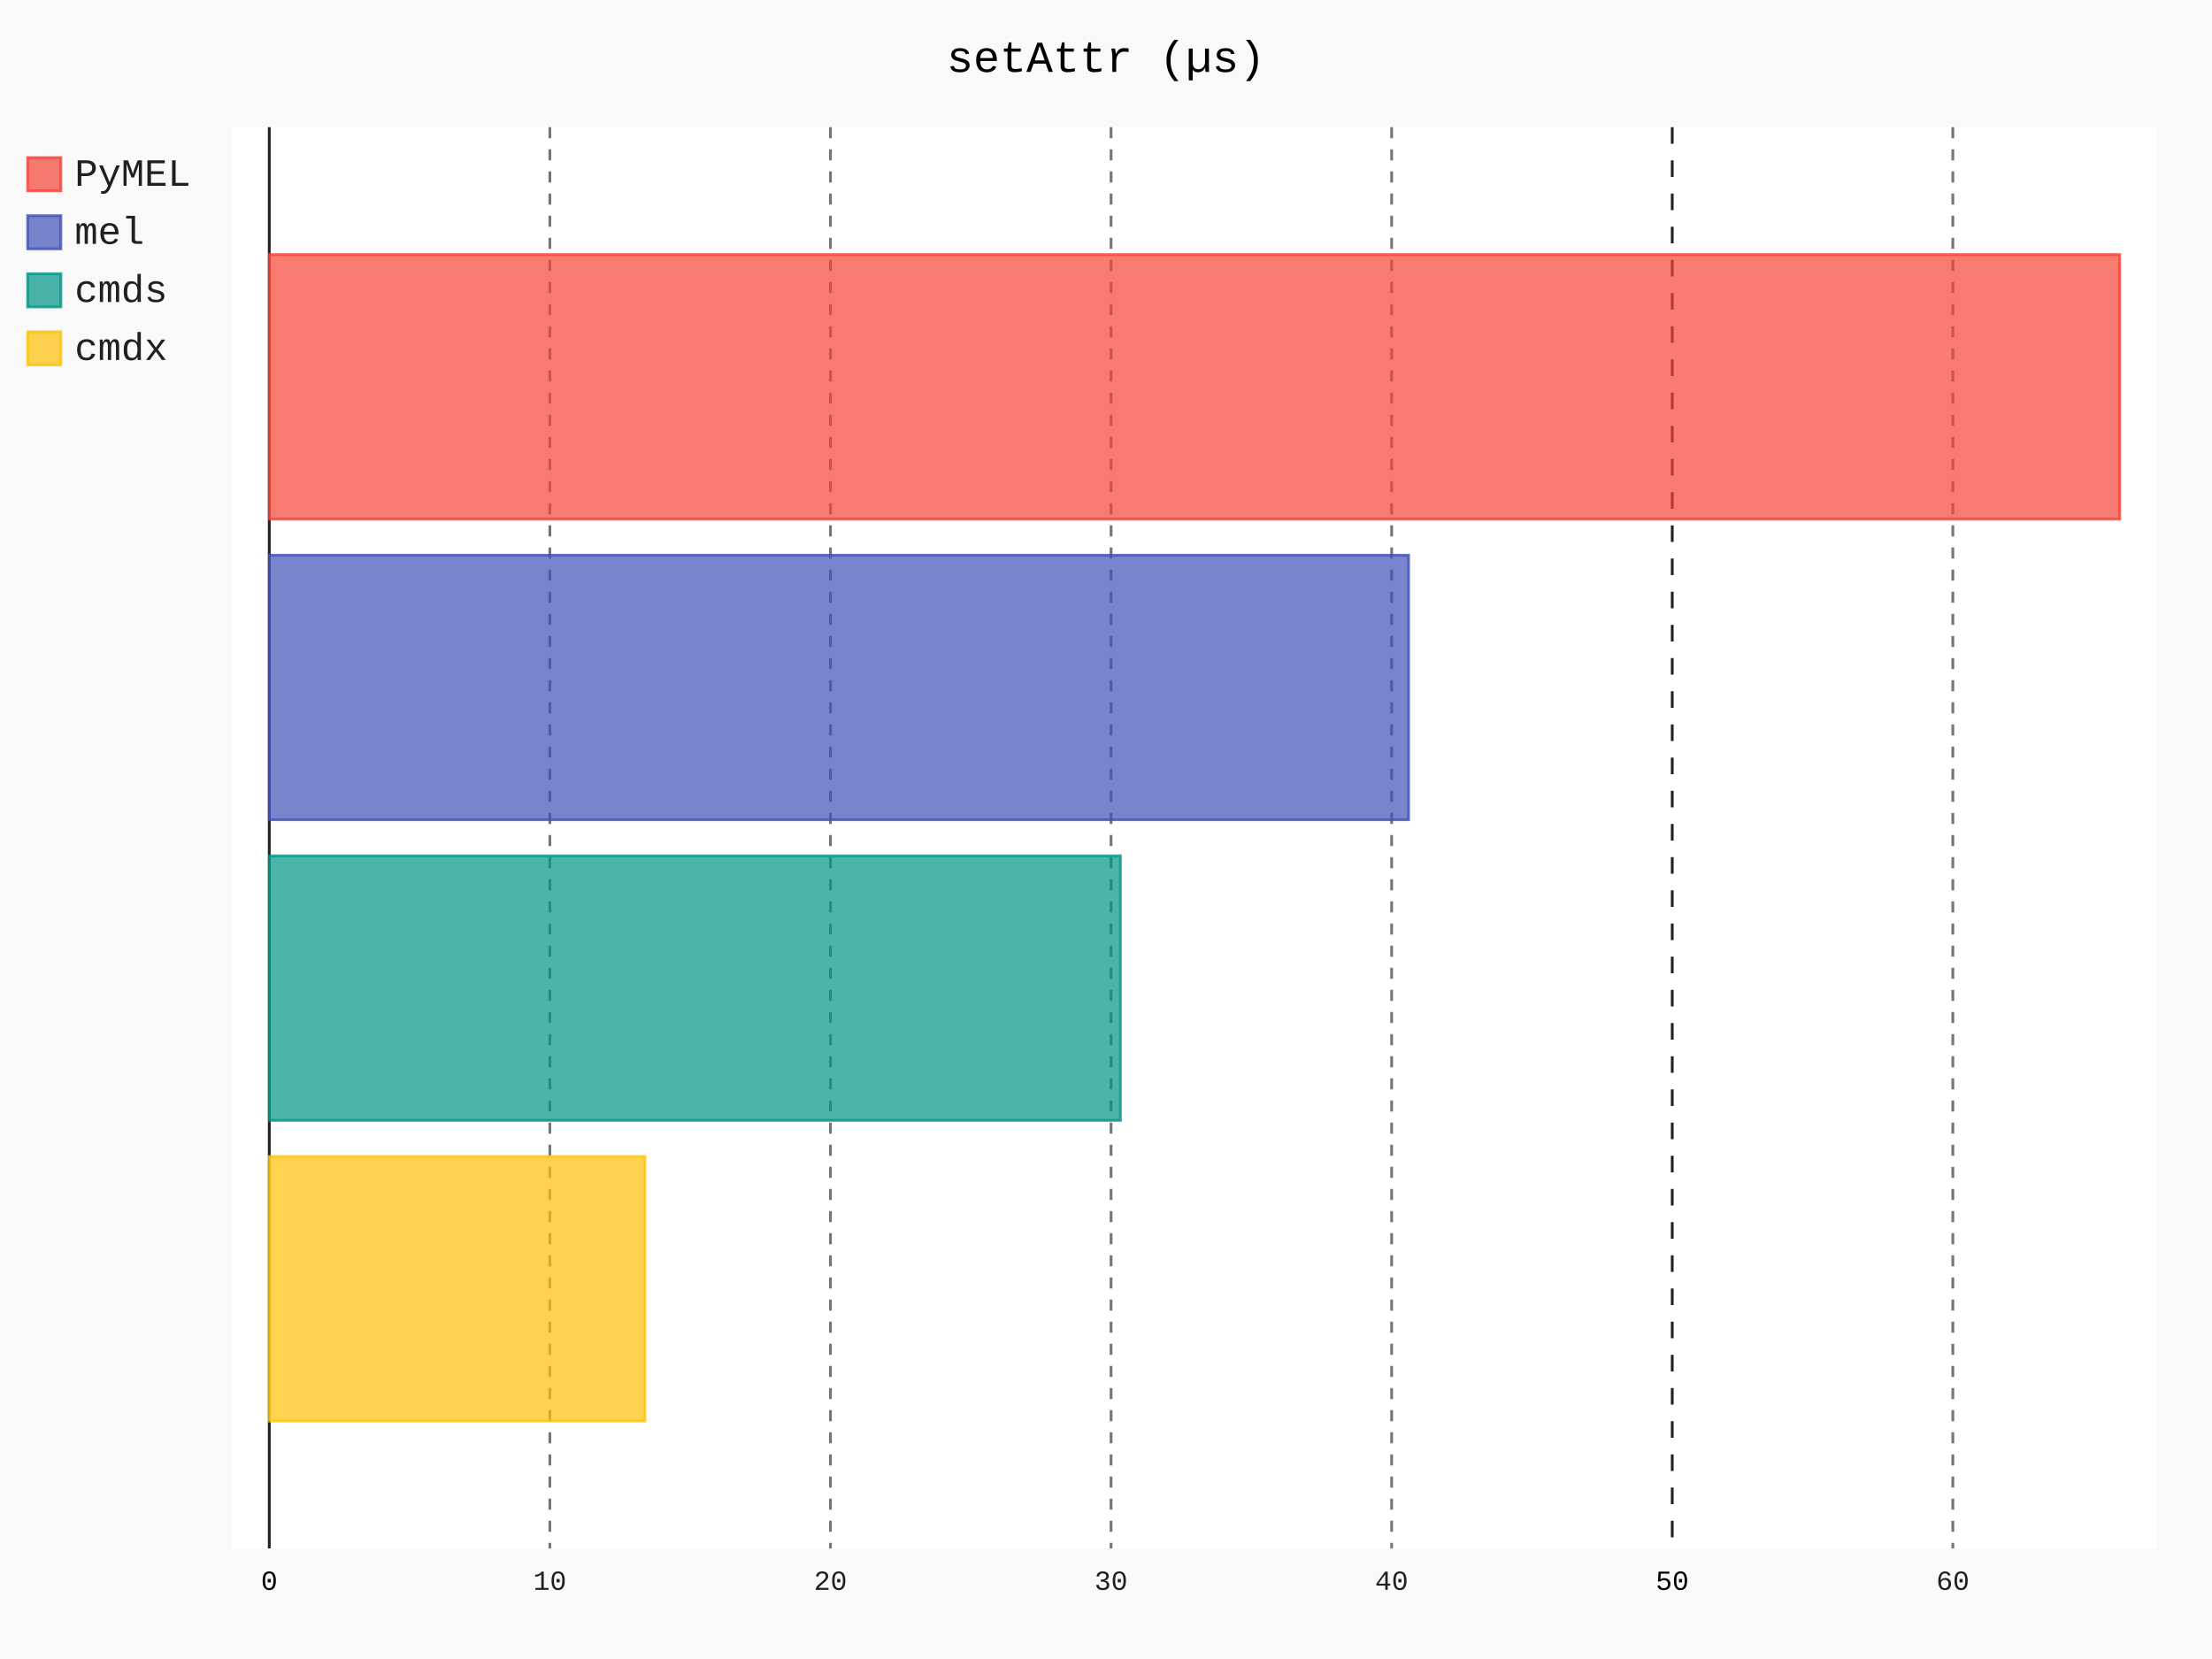
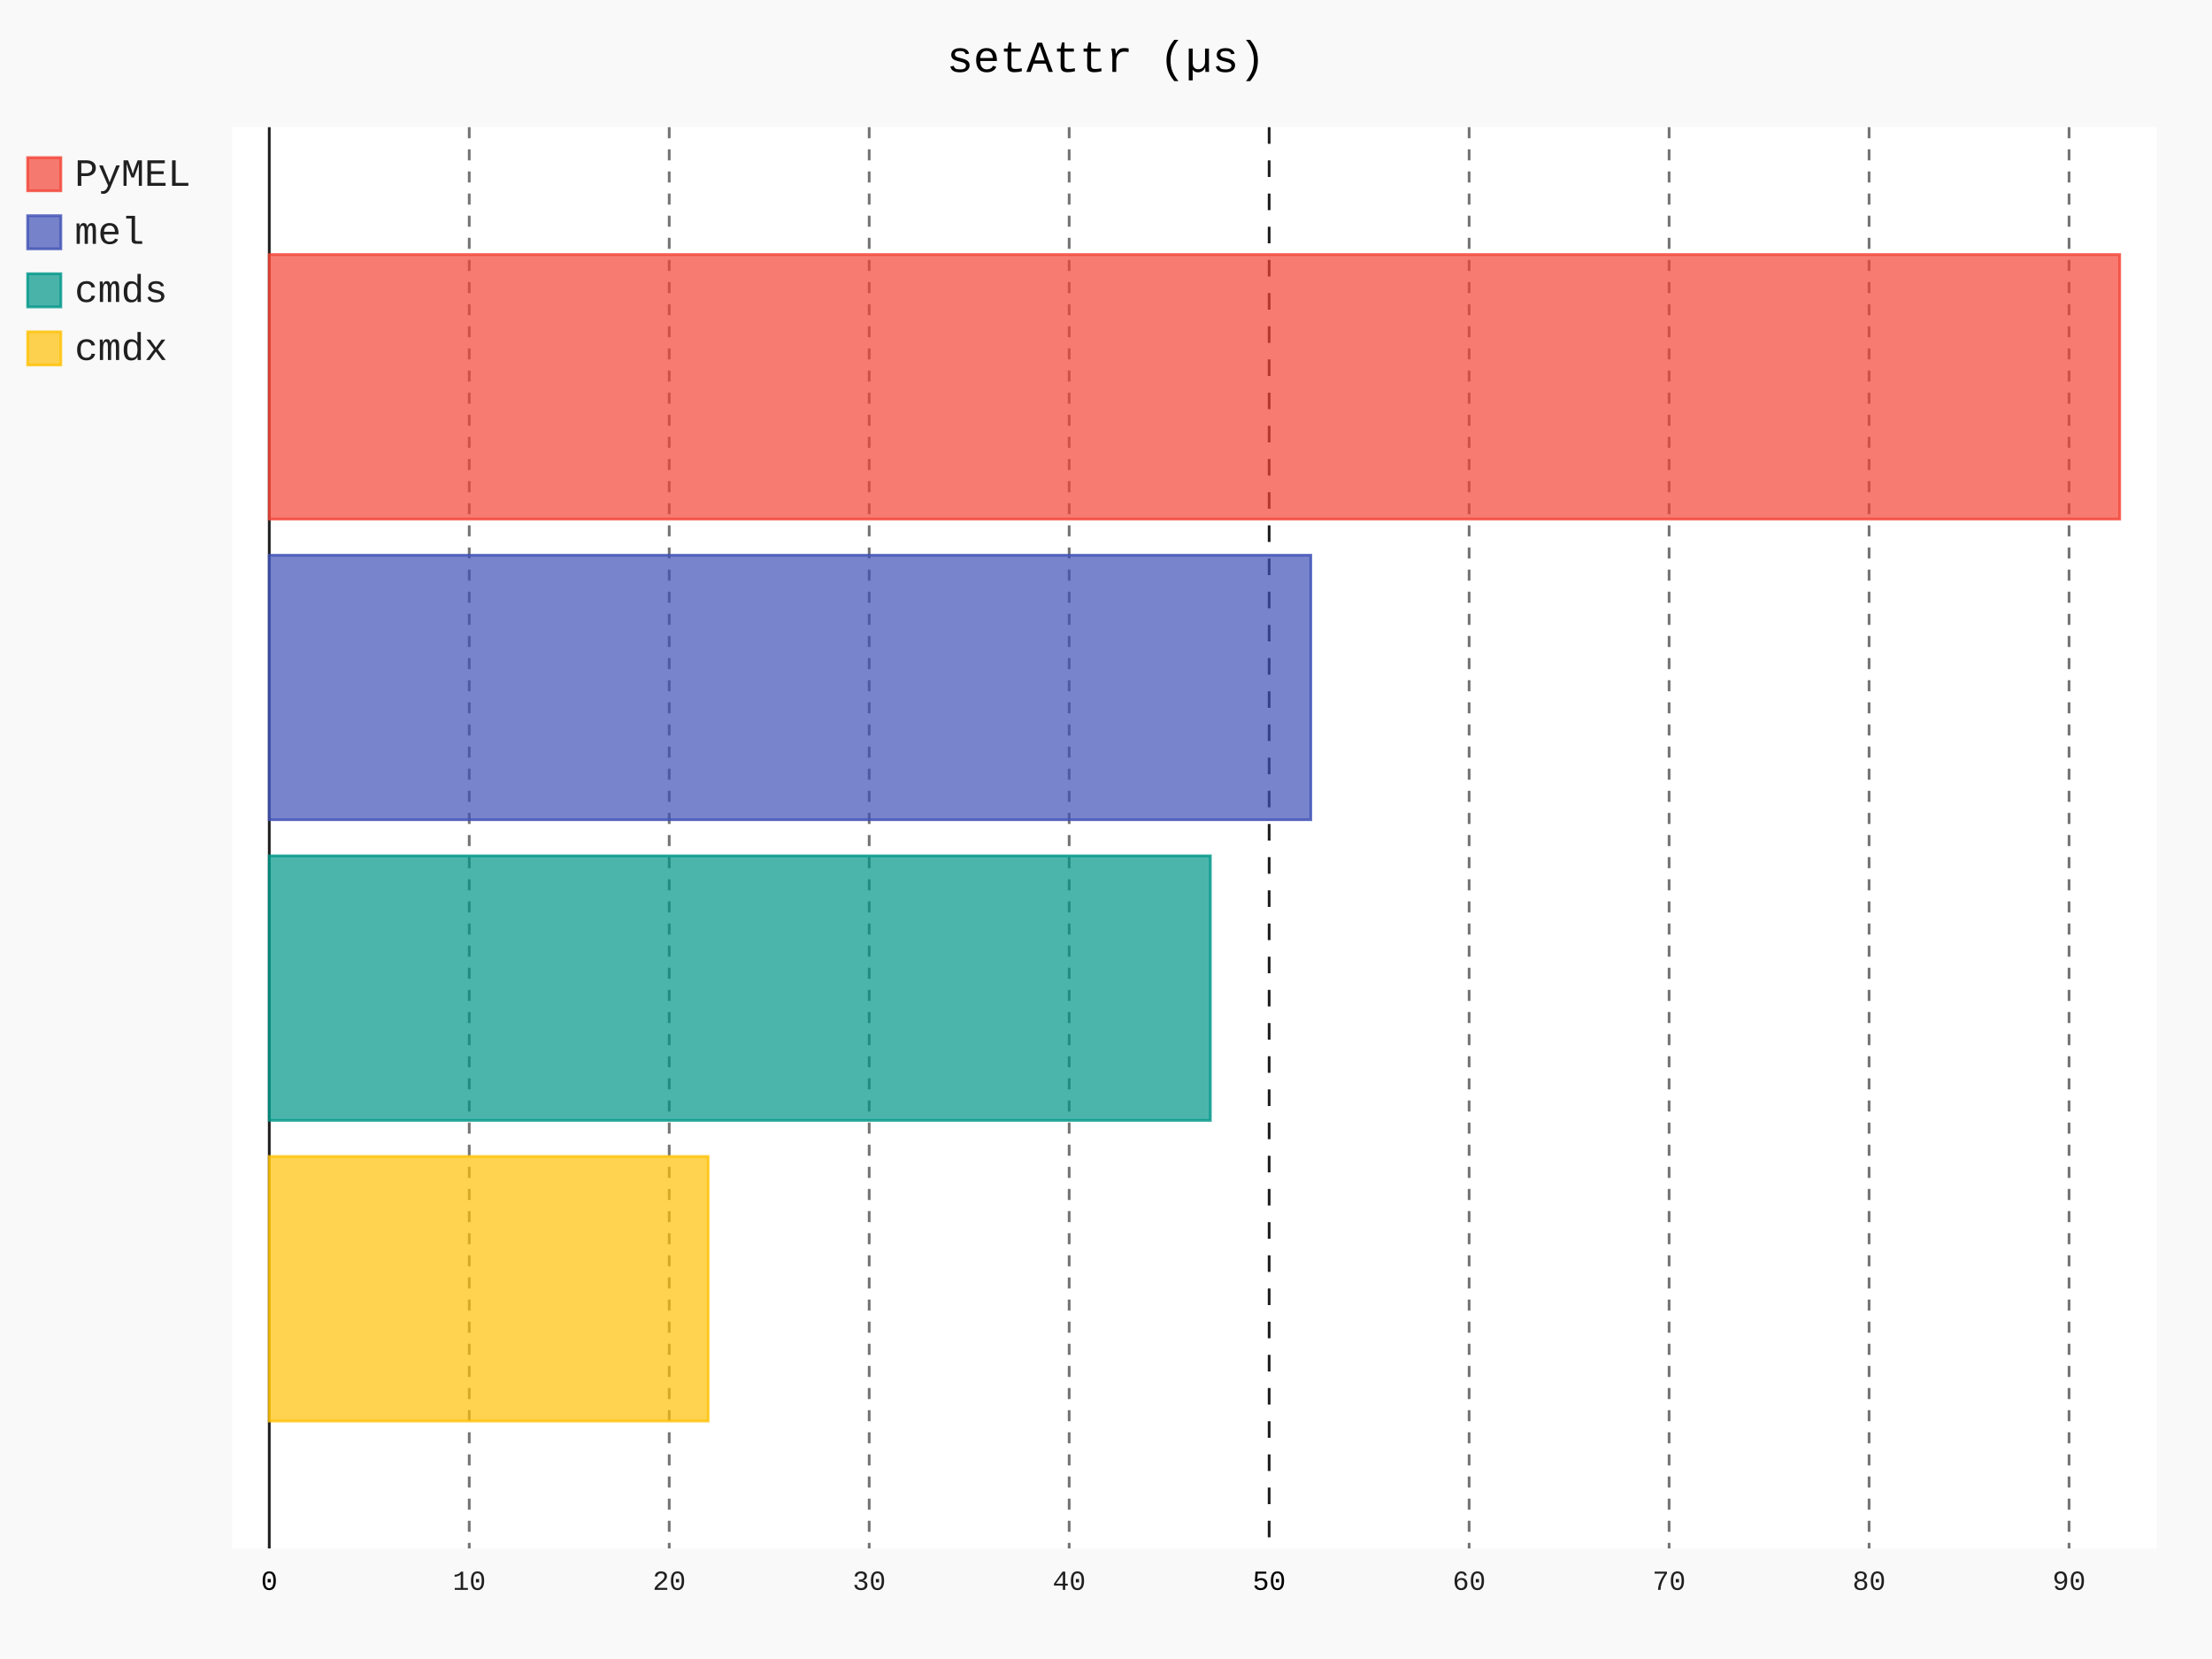
- <svg xmlns="http://www.w3.org/2000/svg" class="pygal-chart" id="chart-0cb49427-5588-4756-ac8c-5c578eb287a8" viewBox="0 0 800 600">
+ <svg xmlns="http://www.w3.org/2000/svg" class="pygal-chart" id="chart-4719a2df-e9ed-48bd-8f25-00c114b8daa1" viewBox="0 0 800 600">
  <defs>
-     <style type="text/css">#chart-0cb49427-5588-4756-ac8c-5c578eb287a8{-webkit-user-select:none;-webkit-font-smoothing:antialiased;font-family:Consolas,"Liberation Mono",Menlo,Courier,monospace}#chart-0cb49427-5588-4756-ac8c-5c578eb287a8 .title{font-family:Consolas,"Liberation Mono",Menlo,Courier,monospace;font-size:16px}#chart-0cb49427-5588-4756-ac8c-5c578eb287a8 .legends .legend text{font-family:Consolas,"Liberation Mono",Menlo,Courier,monospace;font-size:14px}#chart-0cb49427-5588-4756-ac8c-5c578eb287a8 .axis text{font-family:Consolas,"Liberation Mono",Menlo,Courier,monospace;font-size:10px}#chart-0cb49427-5588-4756-ac8c-5c578eb287a8 .axis text.major{font-family:Consolas,"Liberation Mono",Menlo,Courier,monospace;font-size:10px}#chart-0cb49427-5588-4756-ac8c-5c578eb287a8 .text-overlay text.value{font-family:Consolas,"Liberation Mono",Menlo,Courier,monospace;font-size:16px}#chart-0cb49427-5588-4756-ac8c-5c578eb287a8 .text-overlay text.label{font-family:Consolas,"Liberation Mono",Menlo,Courier,monospace;font-size:10px}#chart-0cb49427-5588-4756-ac8c-5c578eb287a8 .tooltip{font-family:Consolas,"Liberation Mono",Menlo,Courier,monospace;font-size:14px}#chart-0cb49427-5588-4756-ac8c-5c578eb287a8 text.no_data{font-family:Consolas,"Liberation Mono",Menlo,Courier,monospace;font-size:64px}
- #chart-0cb49427-5588-4756-ac8c-5c578eb287a8{background-color:rgba(249,249,249,1)}#chart-0cb49427-5588-4756-ac8c-5c578eb287a8 path,#chart-0cb49427-5588-4756-ac8c-5c578eb287a8 line,#chart-0cb49427-5588-4756-ac8c-5c578eb287a8 rect,#chart-0cb49427-5588-4756-ac8c-5c578eb287a8 circle{-webkit-transition:150ms;-moz-transition:150ms;transition:150ms}#chart-0cb49427-5588-4756-ac8c-5c578eb287a8 .graph &gt; .background{fill:rgba(249,249,249,1)}#chart-0cb49427-5588-4756-ac8c-5c578eb287a8 .plot &gt; .background{fill:rgba(255,255,255,1)}#chart-0cb49427-5588-4756-ac8c-5c578eb287a8 .graph{fill:rgba(0,0,0,.87)}#chart-0cb49427-5588-4756-ac8c-5c578eb287a8 text.no_data{fill:rgba(0,0,0,1)}#chart-0cb49427-5588-4756-ac8c-5c578eb287a8 .title{fill:rgba(0,0,0,1)}#chart-0cb49427-5588-4756-ac8c-5c578eb287a8 .legends .legend text{fill:rgba(0,0,0,.87)}#chart-0cb49427-5588-4756-ac8c-5c578eb287a8 .legends .legend:hover text{fill:rgba(0,0,0,1)}#chart-0cb49427-5588-4756-ac8c-5c578eb287a8 .axis .line{stroke:rgba(0,0,0,1)}#chart-0cb49427-5588-4756-ac8c-5c578eb287a8 .axis .guide.line{stroke:rgba(0,0,0,.54)}#chart-0cb49427-5588-4756-ac8c-5c578eb287a8 .axis .major.line{stroke:rgba(0,0,0,.87)}#chart-0cb49427-5588-4756-ac8c-5c578eb287a8 .axis text.major{fill:rgba(0,0,0,1)}#chart-0cb49427-5588-4756-ac8c-5c578eb287a8 .axis.y .guides:hover .guide.line,#chart-0cb49427-5588-4756-ac8c-5c578eb287a8 .line-graph .axis.x .guides:hover .guide.line,#chart-0cb49427-5588-4756-ac8c-5c578eb287a8 .stackedline-graph .axis.x .guides:hover .guide.line,#chart-0cb49427-5588-4756-ac8c-5c578eb287a8 .xy-graph .axis.x .guides:hover .guide.line{stroke:rgba(0,0,0,1)}#chart-0cb49427-5588-4756-ac8c-5c578eb287a8 .axis .guides:hover text{fill:rgba(0,0,0,1)}#chart-0cb49427-5588-4756-ac8c-5c578eb287a8 .reactive{fill-opacity:.7;stroke-opacity:.8}#chart-0cb49427-5588-4756-ac8c-5c578eb287a8 .ci{stroke:rgba(0,0,0,.87)}#chart-0cb49427-5588-4756-ac8c-5c578eb287a8 .reactive.active,#chart-0cb49427-5588-4756-ac8c-5c578eb287a8 .active .reactive{fill-opacity:.8;stroke-opacity:.9;stroke-width:4}#chart-0cb49427-5588-4756-ac8c-5c578eb287a8 .ci .reactive.active{stroke-width:1.5}#chart-0cb49427-5588-4756-ac8c-5c578eb287a8 .series text{fill:rgba(0,0,0,1)}#chart-0cb49427-5588-4756-ac8c-5c578eb287a8 .tooltip rect{fill:rgba(255,255,255,1);stroke:rgba(0,0,0,1);-webkit-transition:opacity 150ms;-moz-transition:opacity 150ms;transition:opacity 150ms}#chart-0cb49427-5588-4756-ac8c-5c578eb287a8 .tooltip .label{fill:rgba(0,0,0,.87)}#chart-0cb49427-5588-4756-ac8c-5c578eb287a8 .tooltip .label{fill:rgba(0,0,0,.87)}#chart-0cb49427-5588-4756-ac8c-5c578eb287a8 .tooltip .legend{font-size:.8em;fill:rgba(0,0,0,.54)}#chart-0cb49427-5588-4756-ac8c-5c578eb287a8 .tooltip .x_label{font-size:.6em;fill:rgba(0,0,0,1)}#chart-0cb49427-5588-4756-ac8c-5c578eb287a8 .tooltip .xlink{font-size:.5em;text-decoration:underline}#chart-0cb49427-5588-4756-ac8c-5c578eb287a8 .tooltip .value{font-size:1.5em}#chart-0cb49427-5588-4756-ac8c-5c578eb287a8 .bound{font-size:.5em}#chart-0cb49427-5588-4756-ac8c-5c578eb287a8 .max-value{font-size:.75em;fill:rgba(0,0,0,.54)}#chart-0cb49427-5588-4756-ac8c-5c578eb287a8 .map-element{fill:rgba(255,255,255,1);stroke:rgba(0,0,0,.54) !important}#chart-0cb49427-5588-4756-ac8c-5c578eb287a8 .map-element .reactive{fill-opacity:inherit;stroke-opacity:inherit}#chart-0cb49427-5588-4756-ac8c-5c578eb287a8 .color-0,#chart-0cb49427-5588-4756-ac8c-5c578eb287a8 .color-0 a:visited{stroke:#F44336;fill:#F44336}#chart-0cb49427-5588-4756-ac8c-5c578eb287a8 .color-1,#chart-0cb49427-5588-4756-ac8c-5c578eb287a8 .color-1 a:visited{stroke:#3F51B5;fill:#3F51B5}#chart-0cb49427-5588-4756-ac8c-5c578eb287a8 .color-2,#chart-0cb49427-5588-4756-ac8c-5c578eb287a8 .color-2 a:visited{stroke:#009688;fill:#009688}#chart-0cb49427-5588-4756-ac8c-5c578eb287a8 .color-3,#chart-0cb49427-5588-4756-ac8c-5c578eb287a8 .color-3 a:visited{stroke:#FFC107;fill:#FFC107}#chart-0cb49427-5588-4756-ac8c-5c578eb287a8 .text-overlay .color-0 text{fill:black}#chart-0cb49427-5588-4756-ac8c-5c578eb287a8 .text-overlay .color-1 text{fill:black}#chart-0cb49427-5588-4756-ac8c-5c578eb287a8 .text-overlay .color-2 text{fill:black}#chart-0cb49427-5588-4756-ac8c-5c578eb287a8 .text-overlay .color-3 text{fill:black}
- #chart-0cb49427-5588-4756-ac8c-5c578eb287a8 text.no_data{text-anchor:middle}#chart-0cb49427-5588-4756-ac8c-5c578eb287a8 .guide.line{fill:none}#chart-0cb49427-5588-4756-ac8c-5c578eb287a8 .centered{text-anchor:middle}#chart-0cb49427-5588-4756-ac8c-5c578eb287a8 .title{text-anchor:middle}#chart-0cb49427-5588-4756-ac8c-5c578eb287a8 .legends .legend text{fill-opacity:1}#chart-0cb49427-5588-4756-ac8c-5c578eb287a8 .axis.x text{text-anchor:middle}#chart-0cb49427-5588-4756-ac8c-5c578eb287a8 .axis.x:not(.web) text[transform]{text-anchor:start}#chart-0cb49427-5588-4756-ac8c-5c578eb287a8 .axis.x:not(.web) text[transform].backwards{text-anchor:end}#chart-0cb49427-5588-4756-ac8c-5c578eb287a8 .axis.y text{text-anchor:end}#chart-0cb49427-5588-4756-ac8c-5c578eb287a8 .axis.y text[transform].backwards{text-anchor:start}#chart-0cb49427-5588-4756-ac8c-5c578eb287a8 .axis.y2 text{text-anchor:start}#chart-0cb49427-5588-4756-ac8c-5c578eb287a8 .axis.y2 text[transform].backwards{text-anchor:end}#chart-0cb49427-5588-4756-ac8c-5c578eb287a8 .axis .guide.line{stroke-dasharray:4,4}#chart-0cb49427-5588-4756-ac8c-5c578eb287a8 .axis .major.guide.line{stroke-dasharray:6,6}#chart-0cb49427-5588-4756-ac8c-5c578eb287a8 .horizontal .axis.y .guide.line,#chart-0cb49427-5588-4756-ac8c-5c578eb287a8 .horizontal .axis.y2 .guide.line,#chart-0cb49427-5588-4756-ac8c-5c578eb287a8 .vertical .axis.x .guide.line{opacity:0}#chart-0cb49427-5588-4756-ac8c-5c578eb287a8 .horizontal .axis.always_show .guide.line,#chart-0cb49427-5588-4756-ac8c-5c578eb287a8 .vertical .axis.always_show .guide.line{opacity:1 !important}#chart-0cb49427-5588-4756-ac8c-5c578eb287a8 .axis.y .guides:hover .guide.line,#chart-0cb49427-5588-4756-ac8c-5c578eb287a8 .axis.y2 .guides:hover .guide.line,#chart-0cb49427-5588-4756-ac8c-5c578eb287a8 .axis.x .guides:hover .guide.line{opacity:1}#chart-0cb49427-5588-4756-ac8c-5c578eb287a8 .axis .guides:hover text{opacity:1}#chart-0cb49427-5588-4756-ac8c-5c578eb287a8 .nofill{fill:none}#chart-0cb49427-5588-4756-ac8c-5c578eb287a8 .subtle-fill{fill-opacity:.2}#chart-0cb49427-5588-4756-ac8c-5c578eb287a8 .dot{stroke-width:1px;fill-opacity:1}#chart-0cb49427-5588-4756-ac8c-5c578eb287a8 .dot.active{stroke-width:5px}#chart-0cb49427-5588-4756-ac8c-5c578eb287a8 .dot.negative{fill:transparent}#chart-0cb49427-5588-4756-ac8c-5c578eb287a8 text,#chart-0cb49427-5588-4756-ac8c-5c578eb287a8 tspan{stroke:none !important}#chart-0cb49427-5588-4756-ac8c-5c578eb287a8 .series text.active{opacity:1}#chart-0cb49427-5588-4756-ac8c-5c578eb287a8 .tooltip rect{fill-opacity:.95;stroke-width:.5}#chart-0cb49427-5588-4756-ac8c-5c578eb287a8 .tooltip text{fill-opacity:1}#chart-0cb49427-5588-4756-ac8c-5c578eb287a8 .showable{visibility:hidden}#chart-0cb49427-5588-4756-ac8c-5c578eb287a8 .showable.shown{visibility:visible}#chart-0cb49427-5588-4756-ac8c-5c578eb287a8 .gauge-background{fill:rgba(229,229,229,1);stroke:none}#chart-0cb49427-5588-4756-ac8c-5c578eb287a8 .bg-lines{stroke:rgba(249,249,249,1);stroke-width:2px}</style>
+     <style type="text/css">#chart-4719a2df-e9ed-48bd-8f25-00c114b8daa1{-webkit-user-select:none;-webkit-font-smoothing:antialiased;font-family:Consolas,"Liberation Mono",Menlo,Courier,monospace}#chart-4719a2df-e9ed-48bd-8f25-00c114b8daa1 .title{font-family:Consolas,"Liberation Mono",Menlo,Courier,monospace;font-size:16px}#chart-4719a2df-e9ed-48bd-8f25-00c114b8daa1 .legends .legend text{font-family:Consolas,"Liberation Mono",Menlo,Courier,monospace;font-size:14px}#chart-4719a2df-e9ed-48bd-8f25-00c114b8daa1 .axis text{font-family:Consolas,"Liberation Mono",Menlo,Courier,monospace;font-size:10px}#chart-4719a2df-e9ed-48bd-8f25-00c114b8daa1 .axis text.major{font-family:Consolas,"Liberation Mono",Menlo,Courier,monospace;font-size:10px}#chart-4719a2df-e9ed-48bd-8f25-00c114b8daa1 .text-overlay text.value{font-family:Consolas,"Liberation Mono",Menlo,Courier,monospace;font-size:16px}#chart-4719a2df-e9ed-48bd-8f25-00c114b8daa1 .text-overlay text.label{font-family:Consolas,"Liberation Mono",Menlo,Courier,monospace;font-size:10px}#chart-4719a2df-e9ed-48bd-8f25-00c114b8daa1 .tooltip{font-family:Consolas,"Liberation Mono",Menlo,Courier,monospace;font-size:14px}#chart-4719a2df-e9ed-48bd-8f25-00c114b8daa1 text.no_data{font-family:Consolas,"Liberation Mono",Menlo,Courier,monospace;font-size:64px}
+ #chart-4719a2df-e9ed-48bd-8f25-00c114b8daa1{background-color:rgba(249,249,249,1)}#chart-4719a2df-e9ed-48bd-8f25-00c114b8daa1 path,#chart-4719a2df-e9ed-48bd-8f25-00c114b8daa1 line,#chart-4719a2df-e9ed-48bd-8f25-00c114b8daa1 rect,#chart-4719a2df-e9ed-48bd-8f25-00c114b8daa1 circle{-webkit-transition:150ms;-moz-transition:150ms;transition:150ms}#chart-4719a2df-e9ed-48bd-8f25-00c114b8daa1 .graph &gt; .background{fill:rgba(249,249,249,1)}#chart-4719a2df-e9ed-48bd-8f25-00c114b8daa1 .plot &gt; .background{fill:rgba(255,255,255,1)}#chart-4719a2df-e9ed-48bd-8f25-00c114b8daa1 .graph{fill:rgba(0,0,0,.87)}#chart-4719a2df-e9ed-48bd-8f25-00c114b8daa1 text.no_data{fill:rgba(0,0,0,1)}#chart-4719a2df-e9ed-48bd-8f25-00c114b8daa1 .title{fill:rgba(0,0,0,1)}#chart-4719a2df-e9ed-48bd-8f25-00c114b8daa1 .legends .legend text{fill:rgba(0,0,0,.87)}#chart-4719a2df-e9ed-48bd-8f25-00c114b8daa1 .legends .legend:hover text{fill:rgba(0,0,0,1)}#chart-4719a2df-e9ed-48bd-8f25-00c114b8daa1 .axis .line{stroke:rgba(0,0,0,1)}#chart-4719a2df-e9ed-48bd-8f25-00c114b8daa1 .axis .guide.line{stroke:rgba(0,0,0,.54)}#chart-4719a2df-e9ed-48bd-8f25-00c114b8daa1 .axis .major.line{stroke:rgba(0,0,0,.87)}#chart-4719a2df-e9ed-48bd-8f25-00c114b8daa1 .axis text.major{fill:rgba(0,0,0,1)}#chart-4719a2df-e9ed-48bd-8f25-00c114b8daa1 .axis.y .guides:hover .guide.line,#chart-4719a2df-e9ed-48bd-8f25-00c114b8daa1 .line-graph .axis.x .guides:hover .guide.line,#chart-4719a2df-e9ed-48bd-8f25-00c114b8daa1 .stackedline-graph .axis.x .guides:hover .guide.line,#chart-4719a2df-e9ed-48bd-8f25-00c114b8daa1 .xy-graph .axis.x .guides:hover .guide.line{stroke:rgba(0,0,0,1)}#chart-4719a2df-e9ed-48bd-8f25-00c114b8daa1 .axis .guides:hover text{fill:rgba(0,0,0,1)}#chart-4719a2df-e9ed-48bd-8f25-00c114b8daa1 .reactive{fill-opacity:.7;stroke-opacity:.8}#chart-4719a2df-e9ed-48bd-8f25-00c114b8daa1 .ci{stroke:rgba(0,0,0,.87)}#chart-4719a2df-e9ed-48bd-8f25-00c114b8daa1 .reactive.active,#chart-4719a2df-e9ed-48bd-8f25-00c114b8daa1 .active .reactive{fill-opacity:.8;stroke-opacity:.9;stroke-width:4}#chart-4719a2df-e9ed-48bd-8f25-00c114b8daa1 .ci .reactive.active{stroke-width:1.5}#chart-4719a2df-e9ed-48bd-8f25-00c114b8daa1 .series text{fill:rgba(0,0,0,1)}#chart-4719a2df-e9ed-48bd-8f25-00c114b8daa1 .tooltip rect{fill:rgba(255,255,255,1);stroke:rgba(0,0,0,1);-webkit-transition:opacity 150ms;-moz-transition:opacity 150ms;transition:opacity 150ms}#chart-4719a2df-e9ed-48bd-8f25-00c114b8daa1 .tooltip .label{fill:rgba(0,0,0,.87)}#chart-4719a2df-e9ed-48bd-8f25-00c114b8daa1 .tooltip .label{fill:rgba(0,0,0,.87)}#chart-4719a2df-e9ed-48bd-8f25-00c114b8daa1 .tooltip .legend{font-size:.8em;fill:rgba(0,0,0,.54)}#chart-4719a2df-e9ed-48bd-8f25-00c114b8daa1 .tooltip .x_label{font-size:.6em;fill:rgba(0,0,0,1)}#chart-4719a2df-e9ed-48bd-8f25-00c114b8daa1 .tooltip .xlink{font-size:.5em;text-decoration:underline}#chart-4719a2df-e9ed-48bd-8f25-00c114b8daa1 .tooltip .value{font-size:1.5em}#chart-4719a2df-e9ed-48bd-8f25-00c114b8daa1 .bound{font-size:.5em}#chart-4719a2df-e9ed-48bd-8f25-00c114b8daa1 .max-value{font-size:.75em;fill:rgba(0,0,0,.54)}#chart-4719a2df-e9ed-48bd-8f25-00c114b8daa1 .map-element{fill:rgba(255,255,255,1);stroke:rgba(0,0,0,.54) !important}#chart-4719a2df-e9ed-48bd-8f25-00c114b8daa1 .map-element .reactive{fill-opacity:inherit;stroke-opacity:inherit}#chart-4719a2df-e9ed-48bd-8f25-00c114b8daa1 .color-0,#chart-4719a2df-e9ed-48bd-8f25-00c114b8daa1 .color-0 a:visited{stroke:#F44336;fill:#F44336}#chart-4719a2df-e9ed-48bd-8f25-00c114b8daa1 .color-1,#chart-4719a2df-e9ed-48bd-8f25-00c114b8daa1 .color-1 a:visited{stroke:#3F51B5;fill:#3F51B5}#chart-4719a2df-e9ed-48bd-8f25-00c114b8daa1 .color-2,#chart-4719a2df-e9ed-48bd-8f25-00c114b8daa1 .color-2 a:visited{stroke:#009688;fill:#009688}#chart-4719a2df-e9ed-48bd-8f25-00c114b8daa1 .color-3,#chart-4719a2df-e9ed-48bd-8f25-00c114b8daa1 .color-3 a:visited{stroke:#FFC107;fill:#FFC107}#chart-4719a2df-e9ed-48bd-8f25-00c114b8daa1 .text-overlay .color-0 text{fill:black}#chart-4719a2df-e9ed-48bd-8f25-00c114b8daa1 .text-overlay .color-1 text{fill:black}#chart-4719a2df-e9ed-48bd-8f25-00c114b8daa1 .text-overlay .color-2 text{fill:black}#chart-4719a2df-e9ed-48bd-8f25-00c114b8daa1 .text-overlay .color-3 text{fill:black}
+ #chart-4719a2df-e9ed-48bd-8f25-00c114b8daa1 text.no_data{text-anchor:middle}#chart-4719a2df-e9ed-48bd-8f25-00c114b8daa1 .guide.line{fill:none}#chart-4719a2df-e9ed-48bd-8f25-00c114b8daa1 .centered{text-anchor:middle}#chart-4719a2df-e9ed-48bd-8f25-00c114b8daa1 .title{text-anchor:middle}#chart-4719a2df-e9ed-48bd-8f25-00c114b8daa1 .legends .legend text{fill-opacity:1}#chart-4719a2df-e9ed-48bd-8f25-00c114b8daa1 .axis.x text{text-anchor:middle}#chart-4719a2df-e9ed-48bd-8f25-00c114b8daa1 .axis.x:not(.web) text[transform]{text-anchor:start}#chart-4719a2df-e9ed-48bd-8f25-00c114b8daa1 .axis.x:not(.web) text[transform].backwards{text-anchor:end}#chart-4719a2df-e9ed-48bd-8f25-00c114b8daa1 .axis.y text{text-anchor:end}#chart-4719a2df-e9ed-48bd-8f25-00c114b8daa1 .axis.y text[transform].backwards{text-anchor:start}#chart-4719a2df-e9ed-48bd-8f25-00c114b8daa1 .axis.y2 text{text-anchor:start}#chart-4719a2df-e9ed-48bd-8f25-00c114b8daa1 .axis.y2 text[transform].backwards{text-anchor:end}#chart-4719a2df-e9ed-48bd-8f25-00c114b8daa1 .axis .guide.line{stroke-dasharray:4,4}#chart-4719a2df-e9ed-48bd-8f25-00c114b8daa1 .axis .major.guide.line{stroke-dasharray:6,6}#chart-4719a2df-e9ed-48bd-8f25-00c114b8daa1 .horizontal .axis.y .guide.line,#chart-4719a2df-e9ed-48bd-8f25-00c114b8daa1 .horizontal .axis.y2 .guide.line,#chart-4719a2df-e9ed-48bd-8f25-00c114b8daa1 .vertical .axis.x .guide.line{opacity:0}#chart-4719a2df-e9ed-48bd-8f25-00c114b8daa1 .horizontal .axis.always_show .guide.line,#chart-4719a2df-e9ed-48bd-8f25-00c114b8daa1 .vertical .axis.always_show .guide.line{opacity:1 !important}#chart-4719a2df-e9ed-48bd-8f25-00c114b8daa1 .axis.y .guides:hover .guide.line,#chart-4719a2df-e9ed-48bd-8f25-00c114b8daa1 .axis.y2 .guides:hover .guide.line,#chart-4719a2df-e9ed-48bd-8f25-00c114b8daa1 .axis.x .guides:hover .guide.line{opacity:1}#chart-4719a2df-e9ed-48bd-8f25-00c114b8daa1 .axis .guides:hover text{opacity:1}#chart-4719a2df-e9ed-48bd-8f25-00c114b8daa1 .nofill{fill:none}#chart-4719a2df-e9ed-48bd-8f25-00c114b8daa1 .subtle-fill{fill-opacity:.2}#chart-4719a2df-e9ed-48bd-8f25-00c114b8daa1 .dot{stroke-width:1px;fill-opacity:1}#chart-4719a2df-e9ed-48bd-8f25-00c114b8daa1 .dot.active{stroke-width:5px}#chart-4719a2df-e9ed-48bd-8f25-00c114b8daa1 .dot.negative{fill:transparent}#chart-4719a2df-e9ed-48bd-8f25-00c114b8daa1 text,#chart-4719a2df-e9ed-48bd-8f25-00c114b8daa1 tspan{stroke:none !important}#chart-4719a2df-e9ed-48bd-8f25-00c114b8daa1 .series text.active{opacity:1}#chart-4719a2df-e9ed-48bd-8f25-00c114b8daa1 .tooltip rect{fill-opacity:.95;stroke-width:.5}#chart-4719a2df-e9ed-48bd-8f25-00c114b8daa1 .tooltip text{fill-opacity:1}#chart-4719a2df-e9ed-48bd-8f25-00c114b8daa1 .showable{visibility:hidden}#chart-4719a2df-e9ed-48bd-8f25-00c114b8daa1 .showable.shown{visibility:visible}#chart-4719a2df-e9ed-48bd-8f25-00c114b8daa1 .gauge-background{fill:rgba(229,229,229,1);stroke:none}#chart-4719a2df-e9ed-48bd-8f25-00c114b8daa1 .bg-lines{stroke:rgba(249,249,249,1);stroke-width:2px}</style>
  </defs>
  <g class="graph horizontalbar-graph horizontal">
    <rect class="background" height="600" width="800" x="0" y="0" />
    <g class="plot" transform="translate(84, 46)">
      <rect class="background" height="514" width="696.0" x="0" y="0" />
      <g class="axis x always_show">
        <g class="guides">
          <path class="axis major line" d="M13.385 0 v514" />
          <text class="major" x="13.385" y="529.0">0</text>
        </g>
        <g class="guides">
-           <path class="guide line" d="M114.865 0 v514" />
-           <text class="" x="114.865" y="529.0">10</text>
+           <path class="guide line" d="M85.709 0 v514" />
+           <text class="" x="85.709" y="529.0">10</text>
        </g>
        <g class="guides">
-           <path class="guide line" d="M216.346 0 v514" />
-           <text class="" x="216.346" y="529.0">20</text>
+           <path class="guide line" d="M158.033 0 v514" />
+           <text class="" x="158.033" y="529.0">20</text>
        </g>
        <g class="guides">
-           <path class="guide line" d="M317.826 0 v514" />
-           <text class="" x="317.826" y="529.0">30</text>
+           <path class="guide line" d="M230.358 0 v514" />
+           <text class="" x="230.358" y="529.0">30</text>
        </g>
        <g class="guides">
-           <path class="guide line" d="M419.307 0 v514" />
-           <text class="" x="419.307" y="529.0">40</text>
+           <path class="guide line" d="M302.682 0 v514" />
+           <text class="" x="302.682" y="529.0">40</text>
        </g>
        <g class="guides">
-           <path class="major guide line" d="M520.787 0 v514" />
-           <text class="major" x="520.787" y="529.0">50</text>
+           <path class="major guide line" d="M375.007 0 v514" />
+           <text class="major" x="375.007" y="529.0">50</text>
        </g>
        <g class="guides">
-           <path class="guide line" d="M622.268 0 v514" />
-           <text class="" x="622.268" y="529.0">60</text>
+           <path class="guide line" d="M447.331 0 v514" />
+           <text class="" x="447.331" y="529.0">60</text>
+         </g>
+         <g class="guides">
+           <path class="guide line" d="M519.656 0 v514" />
+           <text class="" x="519.656" y="529.0">70</text>
+         </g>
+         <g class="guides">
+           <path class="guide line" d="M591.98 0 v514" />
+           <text class="" x="591.98" y="529.0">80</text>
+         </g>
+         <g class="guides">
+           <path class="guide line" d="M664.304 0 v514" />
+           <text class="" x="664.304" y="529.0">90</text>
        </g>
      </g>
      <g class="series serie-3 color-3">
        <g class="bars">
          <g class="bar">
-             <rect class="rect reactive tooltip-trigger" height="95.683" rx="0" ry="0" width="135.863" x="13.385" y="372.255" />
+             <rect class="rect reactive tooltip-trigger" height="95.683" rx="0" ry="0" width="158.717" x="13.385" y="372.255" />
          </g>
        </g>
      </g>
      <g class="series serie-2 color-2">
        <g class="bars">
          <g class="bar">
-             <rect class="rect reactive tooltip-trigger" height="95.683" rx="0" ry="0" width="307.832" x="13.385" y="263.524" />
+             <rect class="rect reactive tooltip-trigger" height="95.683" rx="0" ry="0" width="340.361" x="13.385" y="263.524" />
          </g>
        </g>
      </g>
      <g class="series serie-1 color-1">
        <g class="bars">
          <g class="bar">
-             <rect class="rect reactive tooltip-trigger" height="95.683" rx="0" ry="0" width="412.058" x="13.385" y="154.793" />
+             <rect class="rect reactive tooltip-trigger" height="95.683" rx="0" ry="0" width="376.693" x="13.385" y="154.793" />
          </g>
        </g>
      </g>
      <g class="series serie-0 color-0">
        <g class="bars">
          <g class="bar">
            <rect class="rect reactive tooltip-trigger" height="95.683" rx="0" ry="0" width="669.231" x="13.385" y="46.062" />
          </g>
        </g>
      </g>
    </g>
    <g class="titles">
      <text class="title plot_title" x="400.0" y="26">setAttr (µs)</text>
    </g>
    <g class="plot overlay" transform="translate(84, 46)">
      <g class="series serie-3 color-3" />
      <g class="series serie-2 color-2" />
      <g class="series serie-1 color-1" />
      <g class="series serie-0 color-0" />
    </g>
    <g class="plot text-overlay" transform="translate(84, 46)">
      <g class="series serie-3 color-3" />
      <g class="series serie-2 color-2" />
      <g class="series serie-1 color-1" />
      <g class="series serie-0 color-0" />
    </g>
    <g class="plot tooltip-overlay" transform="translate(84, 46)">
      <g class="tooltip" style="opacity: 0" transform="translate(0 0)">
        <rect class="tooltip-box" height="0" rx="0" ry="0" width="0" />
        <g class="text" />
      </g>
    </g>
    <g class="legends" transform="translate(10, 56)">
      <g class="legend reactive activate-serie" id="activate-serie-0">
        <rect class="color-0 reactive" height="12" width="12" x="0.0" y="1.0" />
        <text x="17.0" y="11.2">PyMEL</text>
      </g>
      <g class="legend reactive activate-serie" id="activate-serie-1">
        <rect class="color-1 reactive" height="12" width="12" x="0.0" y="22.0" />
        <text x="17.0" y="32.2">mel</text>
      </g>
      <g class="legend reactive activate-serie" id="activate-serie-2">
        <rect class="color-2 reactive" height="12" width="12" x="0.0" y="43.0" />
        <text x="17.0" y="53.2">cmds</text>
      </g>
      <g class="legend reactive activate-serie" id="activate-serie-3">
        <rect class="color-3 reactive" height="12" width="12" x="0.0" y="64.0" />
        <text x="17.0" y="74.2">cmdx</text>
      </g>
    </g>
    <g class="legends" transform="translate(790, 56)" />
  </g>
</svg>
